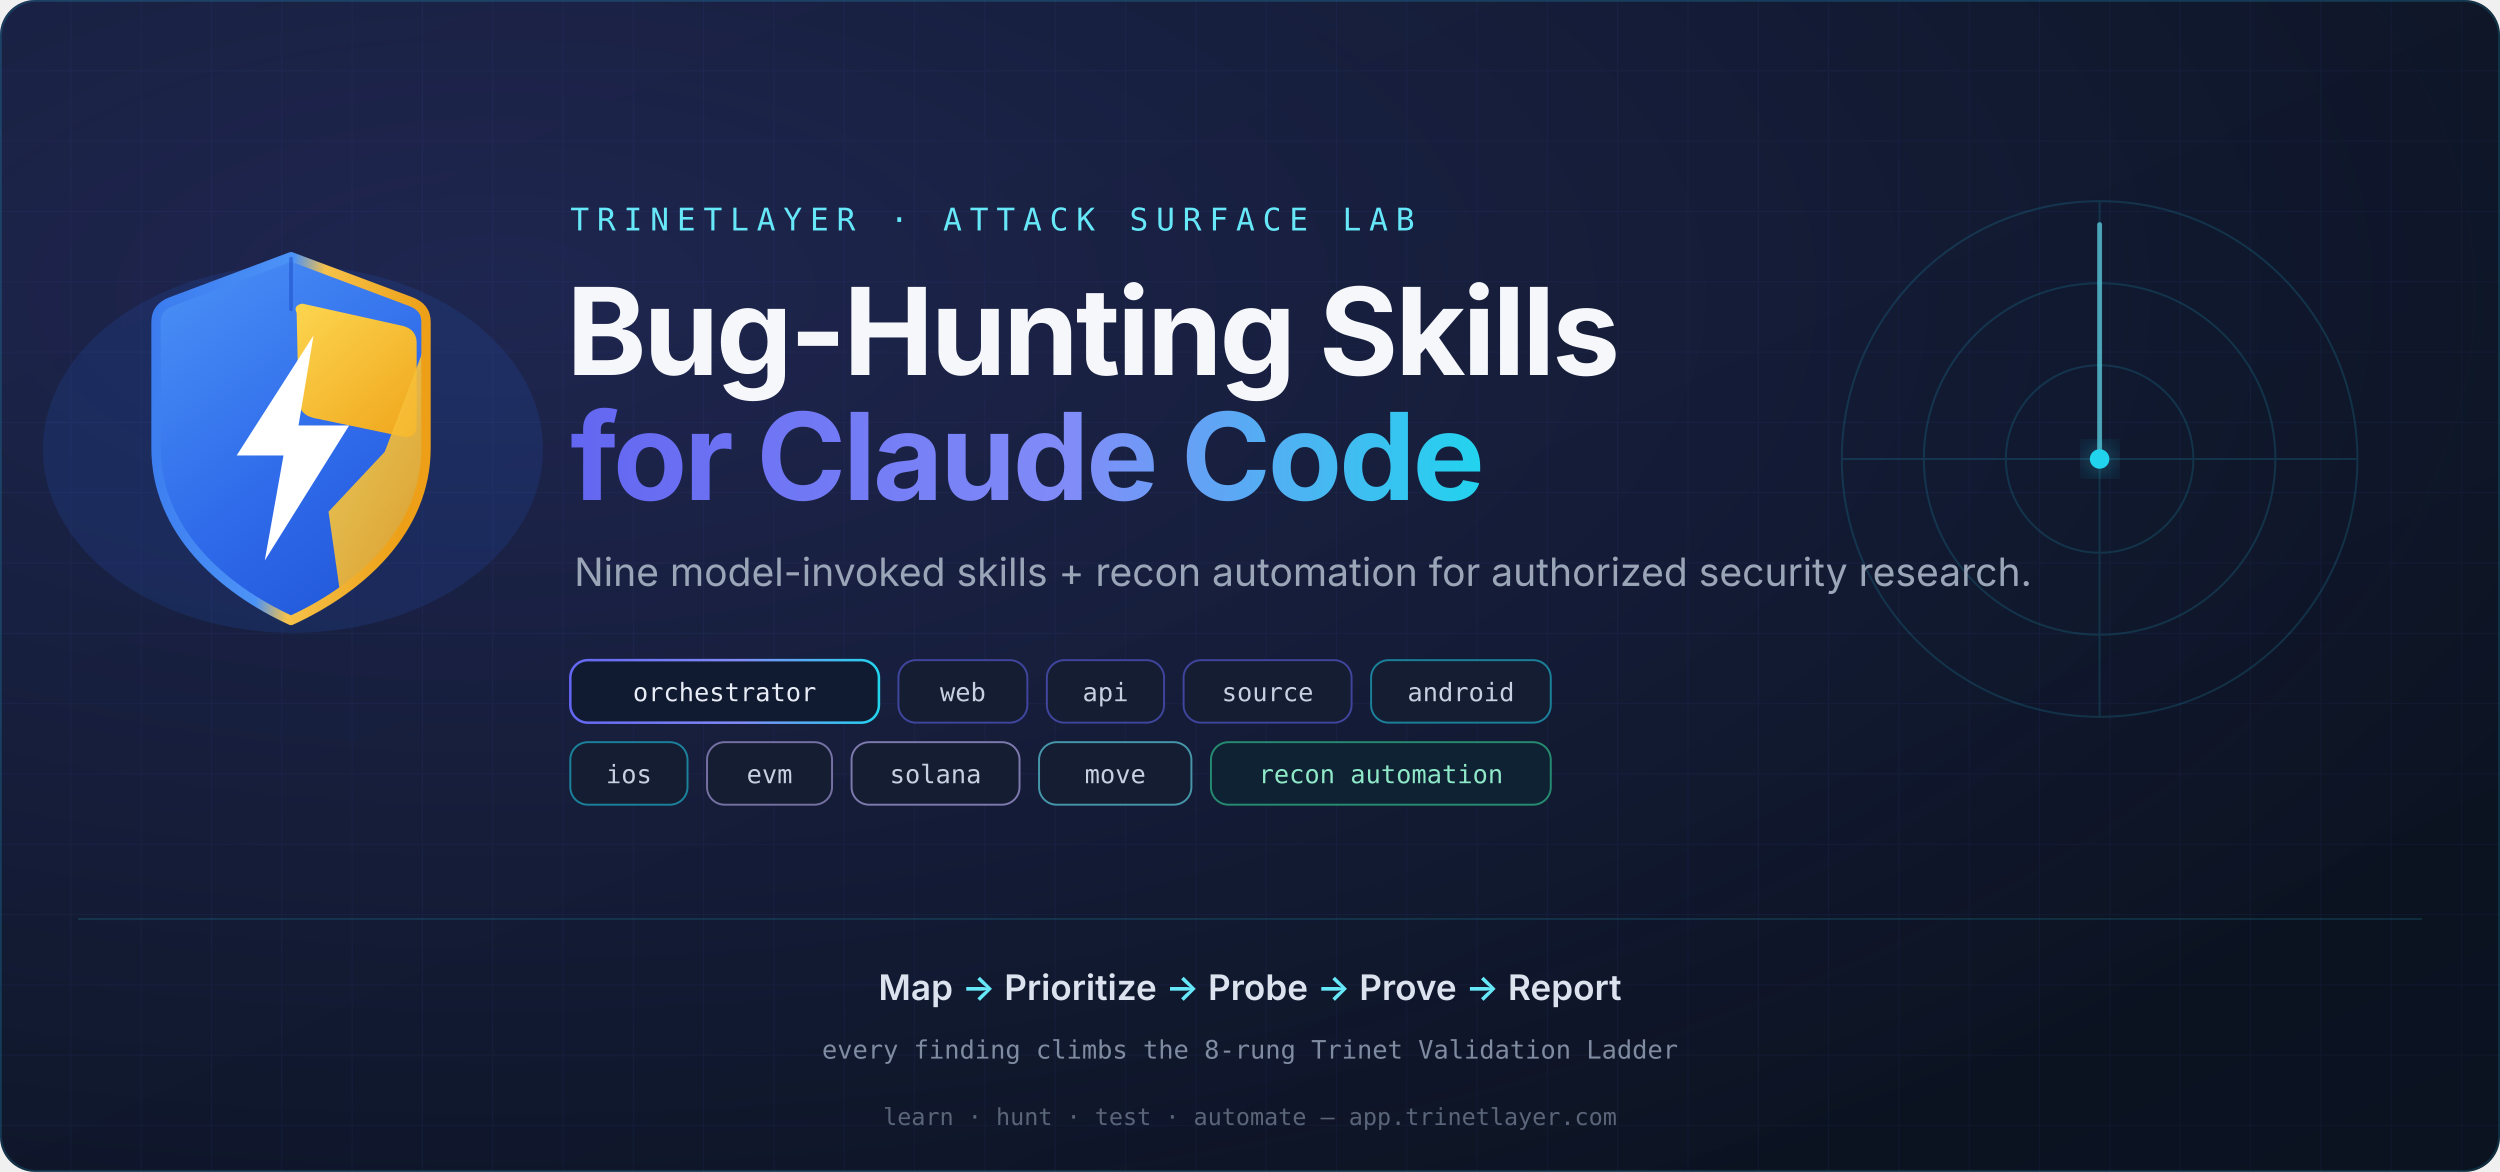
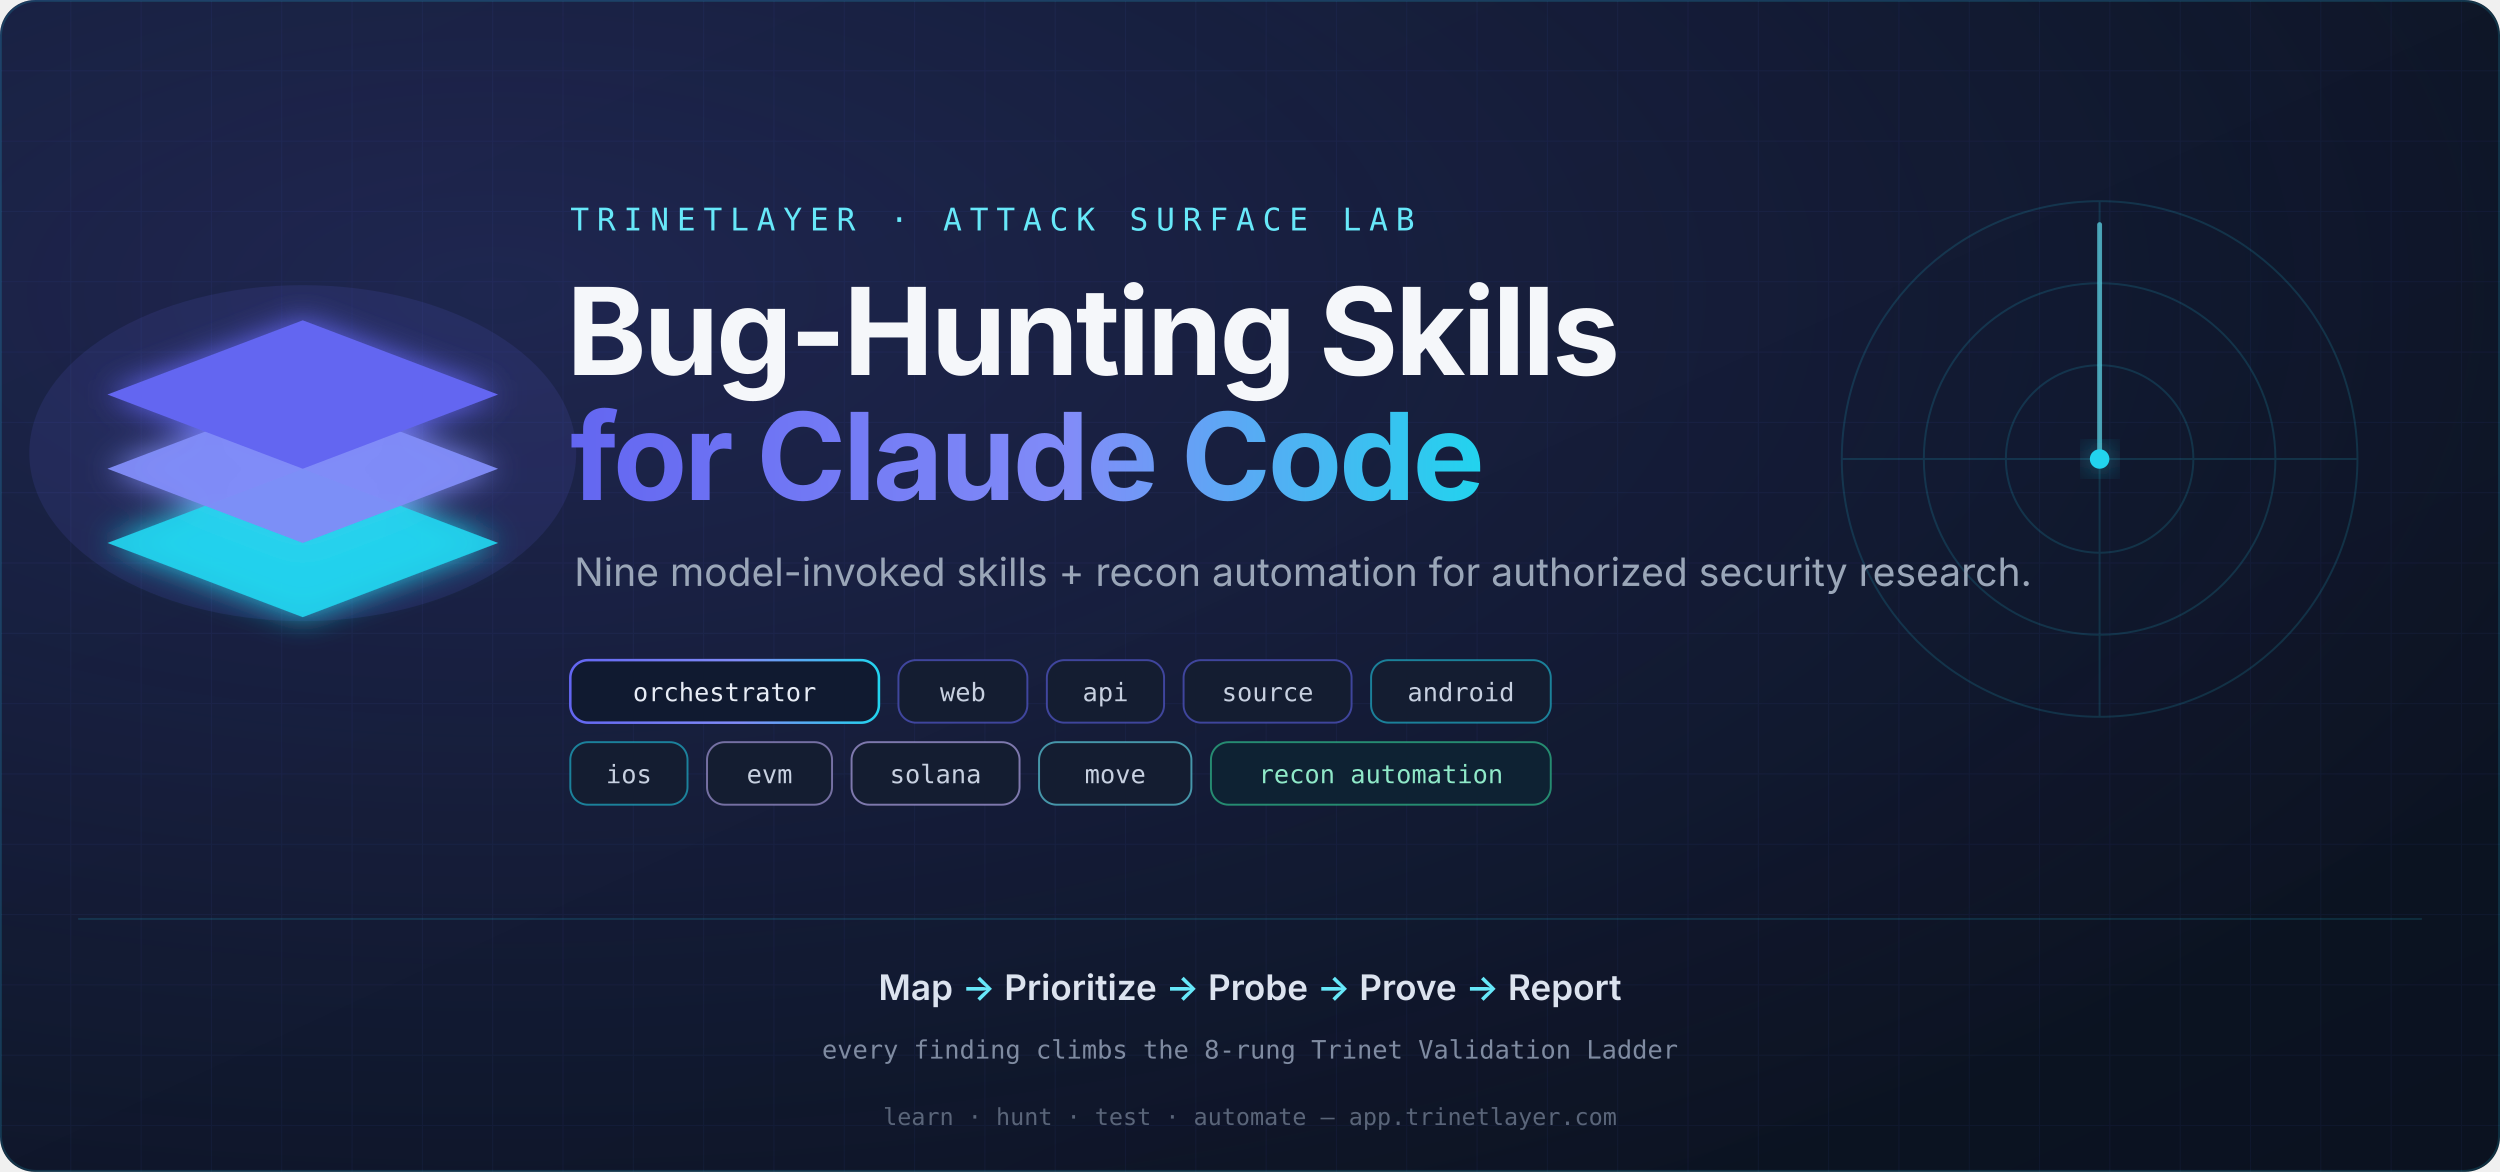
<svg xmlns="http://www.w3.org/2000/svg" viewBox="0 0 1280 600" width="1280" height="600" role="img" aria-label="TrinetLayer Bug-Hunting Skills for Claude Code — nine skills plus recon automation">
  <defs>
    <linearGradient id="ink" x1="0" y1="0" x2="1" y2="1">
      <stop offset="0" stop-color="#0e1729" />
      <stop offset="1" stop-color="#0b1220" />
    </linearGradient>
    <linearGradient id="ic" x1="0" y1="0" x2="1" y2="0">
      <stop offset="0" stop-color="#6366F1" />
      <stop offset="0.55" stop-color="#818CF8" />
      <stop offset="1" stop-color="#22D3EE" />
    </linearGradient>
    <pattern id="grid" width="36" height="36" patternUnits="userSpaceOnUse">
      <path d="M36 0H0V36" fill="none" stroke="#6366F1" stroke-opacity="0.06" stroke-width="1" />
    </pattern>
    <radialGradient id="spot" cx="0.2" cy="0.25" r="0.9">
      <stop offset="0" stop-color="#6366F1" stop-opacity="0.20" />
      <stop offset="1" stop-color="#6366F1" stop-opacity="0" />
    </radialGradient>
    <filter id="glow" x="-50%" y="-50%" width="200%" height="200%">
      <feGaussianBlur stdDeviation="8" result="b" />
      <feMerge>
        <feMergeNode in="b" />
        <feMergeNode in="SourceGraphic" />
      </feMerge>
    </filter>
-     <linearGradient id="lblue" x1="0.15" y1="0.05" x2="0.8" y2="1">
-       <stop offset="0" stop-color="#4C93F7" />
-       <stop offset="0.55" stop-color="#2F6BEA" />
-       <stop offset="1" stop-color="#1E52D6" />
-     </linearGradient>
-     <linearGradient id="lgold" x1="0.1" y1="0" x2="0.9" y2="1">
-       <stop offset="0" stop-color="#FCD34D" />
-       <stop offset="1" stop-color="#F0A81E" />
-     </linearGradient>
-     <linearGradient id="lrim" x1="0" y1="0" x2="1" y2="0.15">
-       <stop offset="0" stop-color="#3B7BEF" />
-       <stop offset="0.5" stop-color="#4C93F7" />
-       <stop offset="0.62" stop-color="#F6C24A" />
-       <stop offset="1" stop-color="#EDA017" />
-     </linearGradient>
-     <clipPath id="lshield">
-       <path d="M100 14 L36 38 C31 40 28 43 28 49 L28 116 C28 160 63 191 100 208 C137 191 172 160 172 116 L172 49 C172 43 169 40 164 38 Z" />
-     </clipPath>
  </defs>
  <rect width="1280" height="600" rx="18" fill="url(#ink)" />
  <rect width="1280" height="600" rx="18" fill="url(#grid)" />
  <rect width="1280" height="600" rx="18" fill="url(#spot)" />
  <rect x="0.5" y="0.5" width="1279" height="599" rx="18" fill="none" stroke="#22D3EE" stroke-opacity="0.16" />
  <g stroke="#22D3EE" fill="none" opacity="0.15">
    <circle cx="1075" cy="235" r="48" />
    <circle cx="1075" cy="235" r="90" />
    <circle cx="1075" cy="235" r="132" />
    <line x1="1075" y1="103" x2="1075" y2="367" />
    <line x1="943" y1="235" x2="1207" y2="235" />
  </g>
  <line x1="1075" y1="235" x2="1075" y2="115" stroke="#67E8F9" stroke-width="2.5" stroke-linecap="round" opacity="0.65">
    <animateTransform attributeName="transform" attributeType="XML" type="rotate" from="0 1075 235" to="360 1075 235" dur="5s" repeatCount="indefinite" />
  </line>
  <circle cx="1075" cy="235" r="5" fill="#22D3EE" filter="url(#glow)" />
-   <ellipse cx="150" cy="230" rx="128" ry="94" fill="#2563EB" opacity="0.14">
-     <animate attributeName="opacity" values="0.09;0.24;0.09" dur="3.4s" repeatCount="indefinite" />
+   <ellipse cx="155" cy="232" rx="140" ry="86" fill="#6366F1" opacity="0.12">
+     <animate attributeName="opacity" values="0.08;0.22;0.08" dur="3.4s" repeatCount="indefinite" />
  </ellipse>
-   <g transform="translate(53,118) scale(0.96)">
-     <g clip-path="url(#lshield)">
-       <rect x="0" y="0" width="200" height="220" fill="url(#lblue)" />
-       <path d="M103 44 Q101 40 106 39 L160 51 Q167 53 167 60 L167 104 Q167 111 160 110 L112 100 Q104 98 104 90 Z" fill="url(#lgold)" />
-       <path d="M172 60 L172 116 C172 150 152 176 126 192 L120 150 L150 118 Z" fill="url(#lgold)" opacity="0.9" />
-     </g>
-     <path d="M100 14 L36 38 C31 40 28 43 28 49 L28 116 C28 160 63 191 100 208 C137 191 172 160 172 116 L172 49 C172 43 169 40 164 38 Z" fill="none" stroke="url(#lrim)" stroke-width="5" stroke-linejoin="round" />
-     <path d="M100 15 L100 42" stroke="#1B48C4" stroke-width="2" stroke-opacity="0.5" stroke-linecap="round" />
-     <polygon points="112,56 71,120 96,120 86,176 131,104 104,104" fill="#FFFFFF" />
+   <g filter="url(#glow)">
+     <polygon points="55,278 155,240 255,278 155,316" fill="#22D3EE" fill-opacity="0.92" />
+     <polygon points="55,240 155,202 255,240 155,278" fill="#818CF8" fill-opacity="0.95" />
+     <polygon points="55,202 155,164 255,202 155,240" fill="#6366F1" />
  </g>
  <text x="292" y="118" font-family="'JetBrains Mono','SF Mono',ui-monospace,monospace" font-size="16" letter-spacing="4" fill="#67E8F9">TRINETLAYER · ATTACK SURFACE LAB</text>
  <text x="290" y="192" font-family="Inter,'Segoe UI',system-ui,sans-serif" font-size="62" font-weight="700" fill="#F5F7FA" letter-spacing="-1.5">Bug-Hunting Skills</text>
  <text x="292" y="256" font-family="Inter,'Segoe UI',system-ui,sans-serif" font-size="62" font-weight="700" letter-spacing="-1.5" fill="url(#ic)">for Claude Code</text>
  <text x="294" y="300" font-family="Inter,'Segoe UI',system-ui,sans-serif" font-size="20" fill="#9AA6B8">Nine model-invoked skills + recon automation for authorized security research.</text>
  <g font-family="'JetBrains Mono',ui-monospace,monospace" font-size="13" fill="#C7D0E0">
    <g>
      <rect x="292" y="338" width="158" height="32" rx="9" fill="#101a30" stroke="url(#ic)" stroke-width="1.3" />
      <text x="371" y="359" text-anchor="middle" fill="#E7ECF5">orchestrator</text>
    </g>
    <g>
      <rect x="460" y="338" width="66" height="32" rx="9" fill="#141d31" stroke="#6366F1" stroke-opacity="0.55" />
      <text x="493" y="359" text-anchor="middle">web</text>
    </g>
    <g>
      <rect x="536" y="338" width="60" height="32" rx="9" fill="#141d31" stroke="#6366F1" stroke-opacity="0.55" />
      <text x="566" y="359" text-anchor="middle">api</text>
    </g>
    <g>
      <rect x="606" y="338" width="86" height="32" rx="9" fill="#141d31" stroke="#6366F1" stroke-opacity="0.55" />
      <text x="649" y="359" text-anchor="middle">source</text>
    </g>
    <g>
      <rect x="702" y="338" width="92" height="32" rx="9" fill="#141d31" stroke="#22D3EE" stroke-opacity="0.55" />
      <text x="748" y="359" text-anchor="middle">android</text>
    </g>
    <g>
      <rect x="292" y="380" width="60" height="32" rx="9" fill="#141d31" stroke="#22D3EE" stroke-opacity="0.55" />
      <text x="322" y="401" text-anchor="middle">ios</text>
    </g>
    <g>
      <rect x="362" y="380" width="64" height="32" rx="9" fill="#141d31" stroke="#C4B5FD" stroke-opacity="0.55" />
      <text x="394" y="401" text-anchor="middle">evm</text>
    </g>
    <g>
      <rect x="436" y="380" width="86" height="32" rx="9" fill="#141d31" stroke="#C4B5FD" stroke-opacity="0.6" />
      <text x="479" y="401" text-anchor="middle">solana</text>
    </g>
    <g>
      <rect x="532" y="380" width="78" height="32" rx="9" fill="#141d31" stroke="#67E8F9" stroke-opacity="0.6" />
      <text x="571" y="401" text-anchor="middle">move</text>
    </g>
    <g>
      <rect x="620" y="380" width="174" height="32" rx="9" fill="#0e2233" stroke="#34D399" stroke-opacity="0.6" />
      <text x="707" y="401" text-anchor="middle" fill="#8FE9C8">recon automation</text>
    </g>
  </g>
  <rect x="40" y="470" width="1200" height="1" fill="#22D3EE" opacity="0.14" />
  <text x="640" y="512" text-anchor="middle" font-family="Inter,system-ui,sans-serif" font-size="18" font-weight="600" fill="#DCE3EF">
    Map <tspan fill="#67E8F9">→</tspan> Prioritize <tspan fill="#67E8F9">→</tspan> Probe <tspan fill="#67E8F9">→</tspan> Prove <tspan fill="#67E8F9">→</tspan> Report
  </text>
  <text x="640" y="542" text-anchor="middle" font-family="'JetBrains Mono',ui-monospace,monospace" font-size="13" fill="#7f8ba1">every finding climbs the 8-rung Trinet Validation Ladder</text>
  <text x="640" y="576" text-anchor="middle" font-family="'JetBrains Mono',ui-monospace,monospace" font-size="12" fill="#5a6579">learn · hunt · test · automate — app.trinetlayer.com</text>
</svg>
